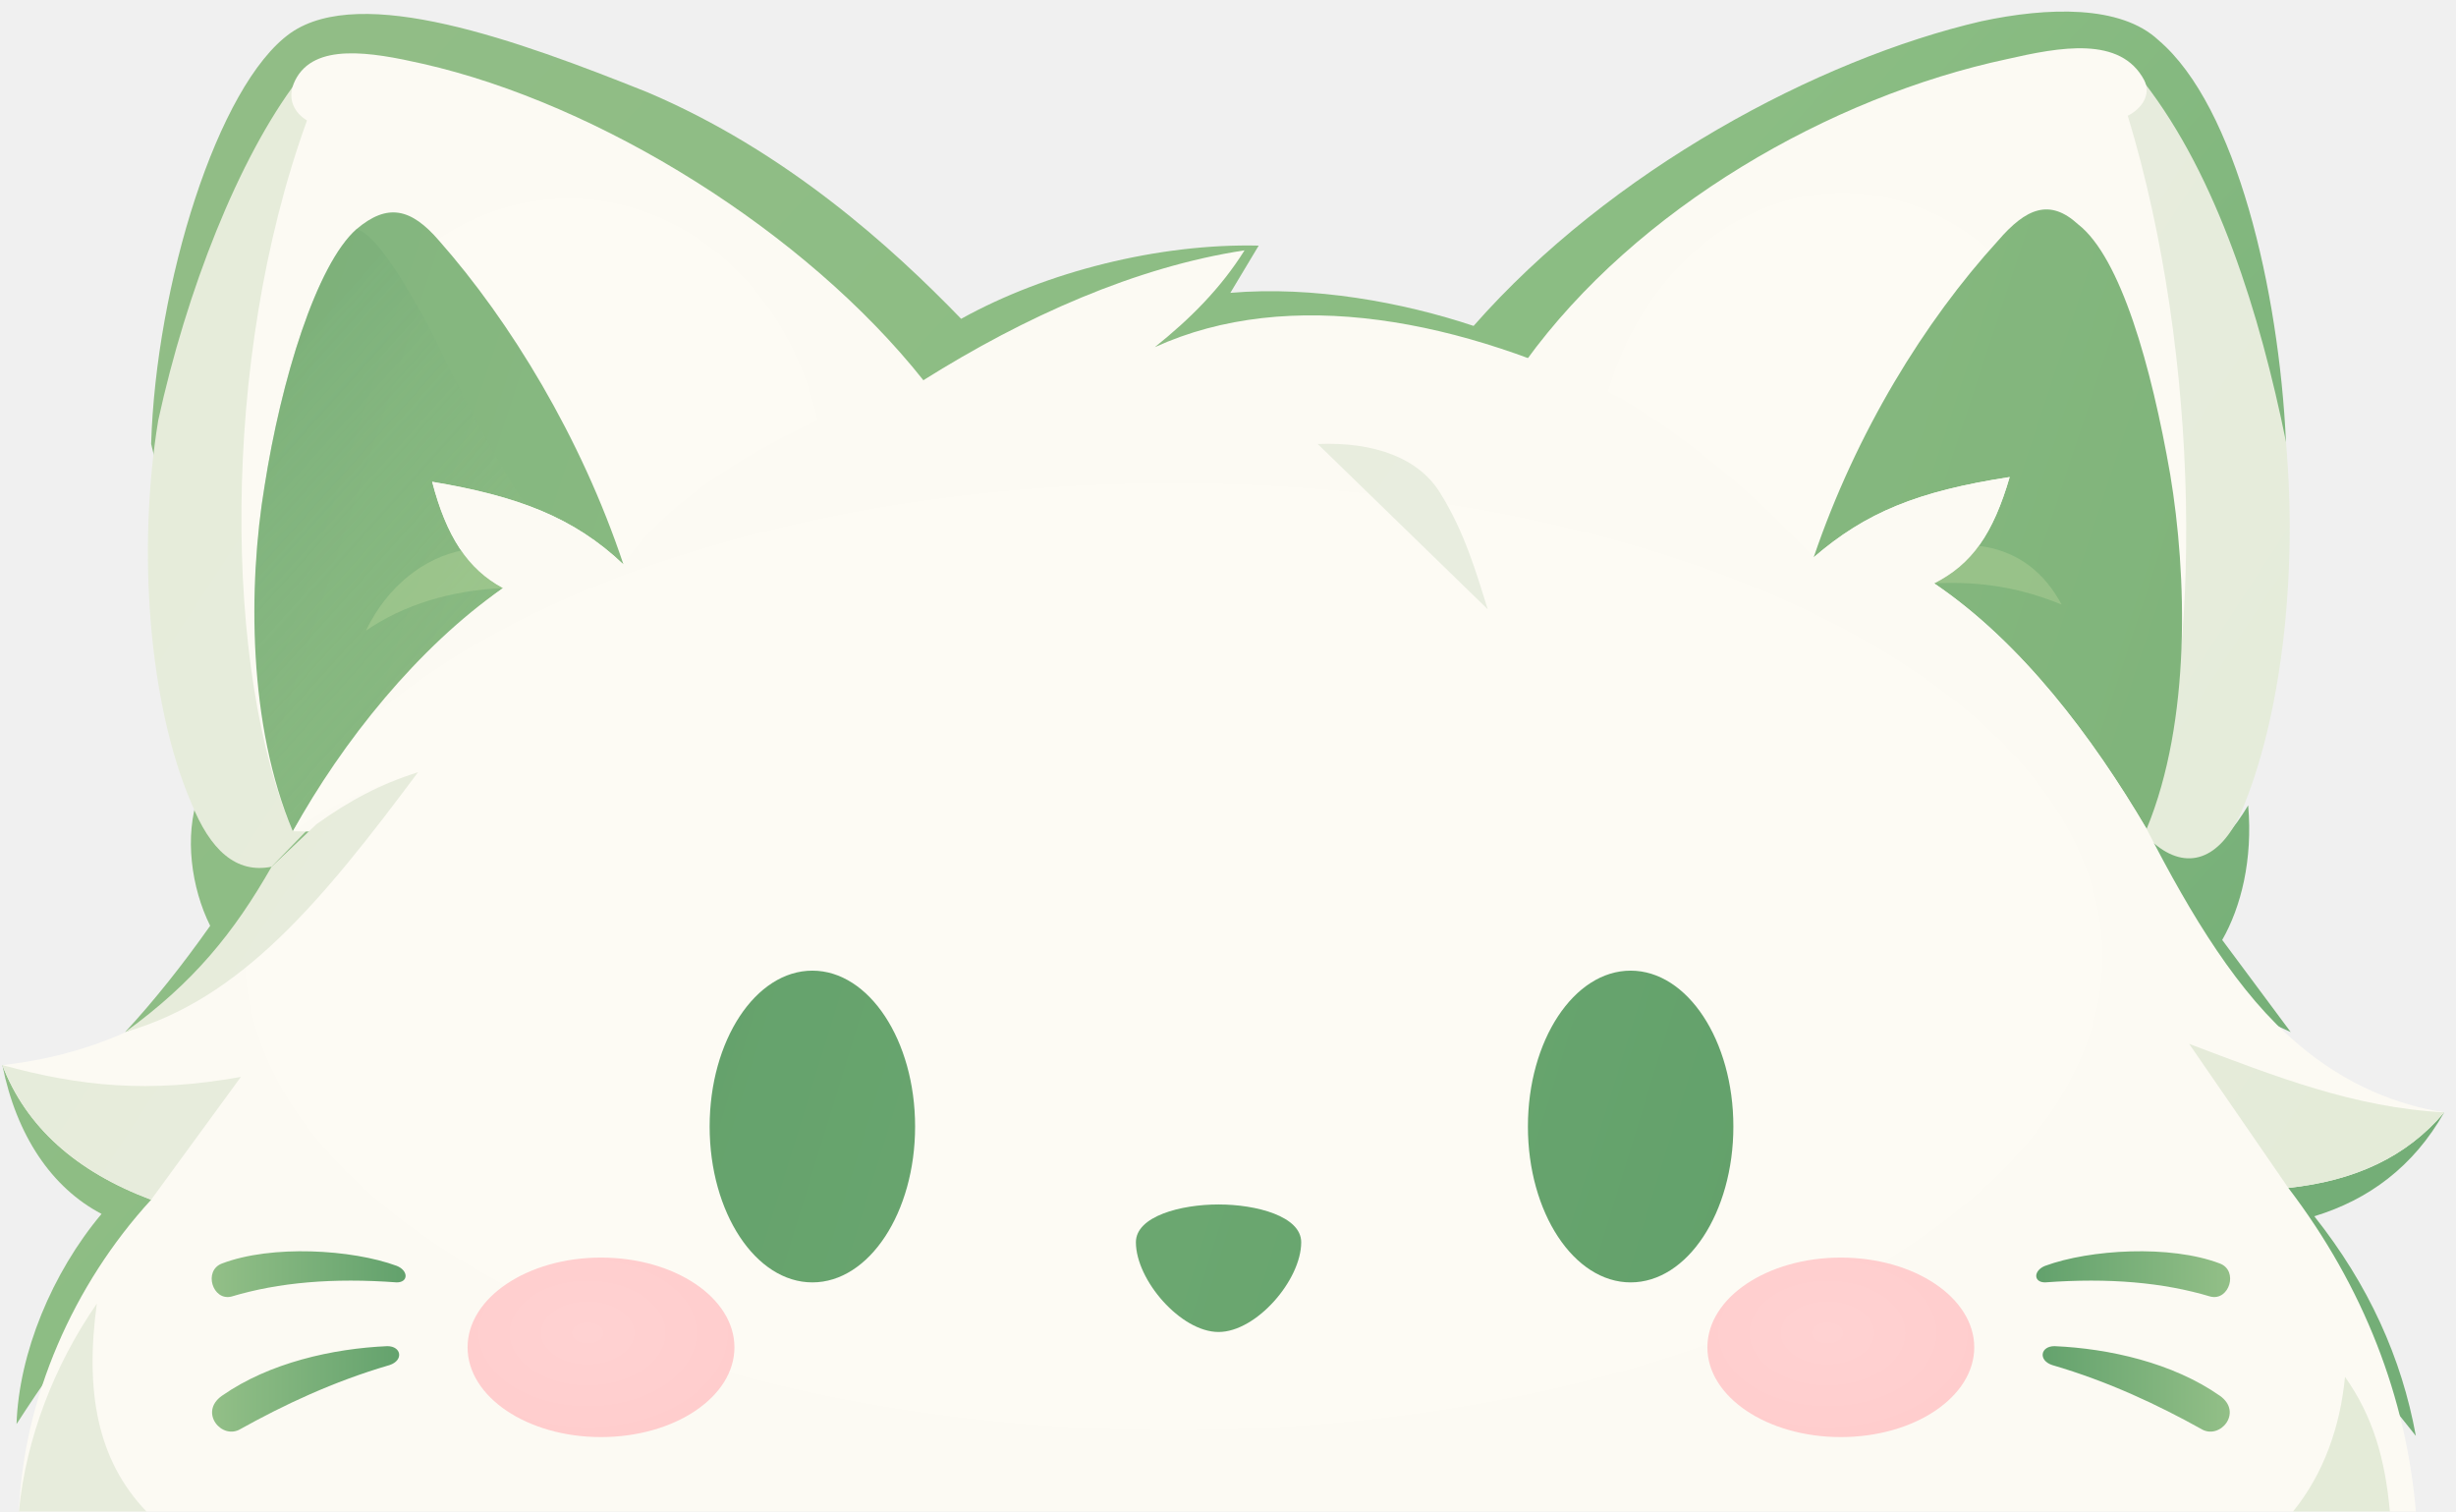
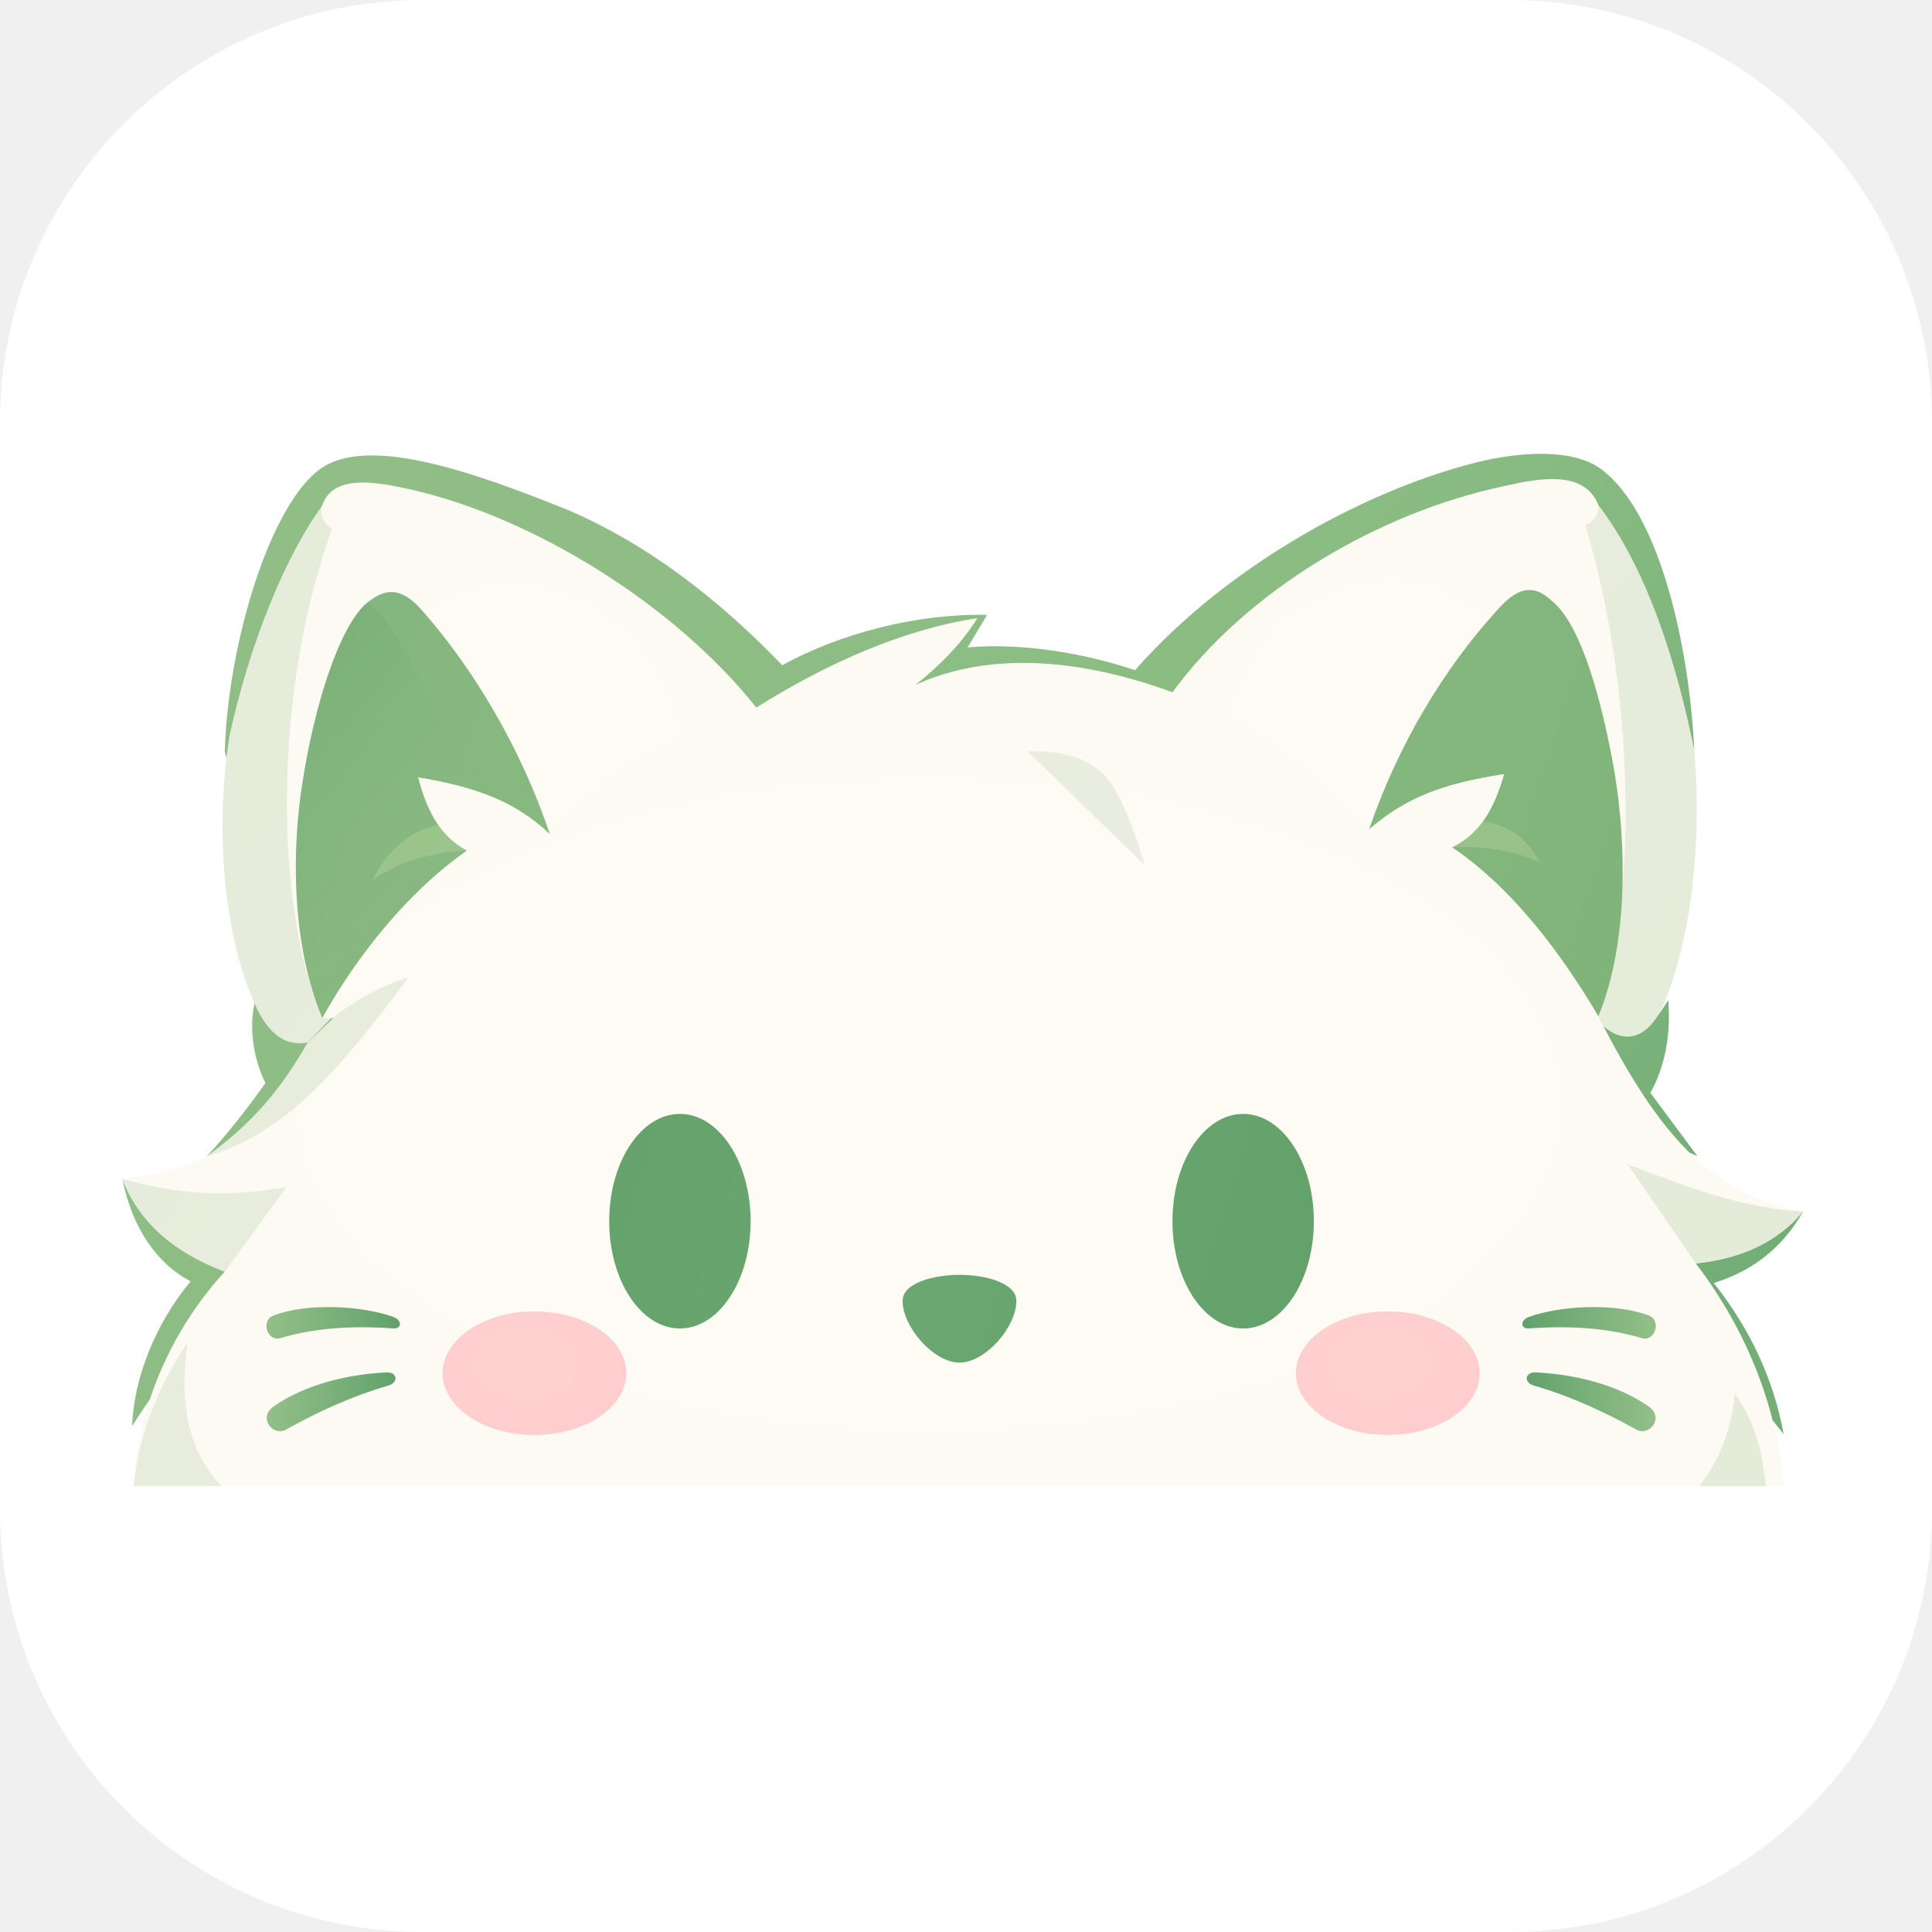
- <svg xmlns="http://www.w3.org/2000/svg" width="1040" height="640" viewBox="110 445 1040 640" role="img" aria-labelledby="title desc">
+ <svg xmlns="http://www.w3.org/2000/svg" width="1024" height="1024" viewBox="0 0 1024 1024" role="img" aria-label="Felis">
  <defs>
    <linearGradient id="rim" x1="250" y1="460" x2="940" y2="1090" gradientUnits="userSpaceOnUse">
      <stop stop-color="#91bd86" />
      <stop offset=".5" stop-color="#8bbd83" />
      <stop offset="1" stop-color="#74ae77" />
    </linearGradient>
    <linearGradient id="ear" x1="220" y1="540" x2="1010" y2="800" gradientUnits="userSpaceOnUse">
      <stop stop-color="#83b57e" />
      <stop offset=".48" stop-color="#8cbd83" />
      <stop offset="1" stop-color="#80b47b" />
    </linearGradient>
    <linearGradient id="earShade" x1="220" y1="610" x2="365" y2="740" gradientUnits="userSpaceOnUse">
      <stop stop-color="#71aa75" stop-opacity=".32" />
      <stop offset="1" stop-color="#a6cb91" stop-opacity="0" />
    </linearGradient>
    <linearGradient id="furShade" x1="220" y1="570" x2="1010" y2="1085" gradientUnits="userSpaceOnUse">
      <stop stop-color="#e6ecda" />
      <stop offset=".52" stop-color="#e8eddf" />
      <stop offset="1" stop-color="#e4ebd8" />
    </linearGradient>
    <radialGradient id="fur" cx=".48" cy=".56" r=".75">
      <stop stop-color="#fdfbf4" />
      <stop offset="1" stop-color="#fcfaf3" />
    </radialGradient>
    <linearGradient id="eye" x1="411" y1="860" x2="843" y2="993" gradientUnits="userSpaceOnUse">
      <stop stop-color="#65a26c" />
      <stop offset=".48" stop-color="#6ba770" />
      <stop offset="1" stop-color="#63a16b" />
    </linearGradient>
    <radialGradient id="cheek" cx=".45" cy=".42" r=".7">
      <stop stop-color="#ffd2d2" />
      <stop offset="1" stop-color="#ffcccc" />
    </radialGradient>
    <linearGradient id="whisker" x1="201" y1="1015" x2="282" y2="1015" gradientUnits="userSpaceOnUse">
      <stop stop-color="#92bf87" />
      <stop offset="1" stop-color="#62a16c" />
    </linearGradient>
  </defs>
-   <g id="felis">
-     <path fill="url(#rim)" d="M174 633C176 566 202 481 233 459C263 438 329 462 384 484C443 509 488 550 517 580C553 560 601 548 643 549L631 569C666 566 704 573 734 583C792 517 880 470 949 454C977 448 1008 447 1024 462C1057 490 1075 568 1078 632L1027 801L935 777L749 625L509 624L315 774L218 814Z" />
-     <path fill="url(#rim)" d="M194 782C188 799 191 821 199 837C187 854 175 869 163 882L220 866L265 800Z" />
-     <path fill="url(#rim)" d="M1020 800C1037 815 1050 806 1062 786C1064 809 1059 829 1051 843L1080 882L1034 861Z" />
-     <path fill="url(#furShade)" d="M236 479C211 512 189 568 177 623C168 678 173 743 191 785C199 805 210 815 225 812L258 778L386 651L285 518Z" />
-     <path fill="url(#furShade)" d="M1018 480C1049 520 1067 578 1078 632C1083 689 1076 749 1059 789C1050 809 1036 814 1022 802L974 752L884 647L968 522Z" />
-     <path fill="url(#fur)" d="M235 479C243 463 267 467 289 472C364 489 451 543 501 606L501 800L234 797C205 730 203 598 240 496C235 493 231 487 235 479Z" />
-     <path fill="url(#fur)" d="M1018 479C1008 460 982 465 960 470C885 486 803 533 756 598L756 800L1019 796C1043 725 1042 596 1011 494C1017 491 1021 485 1018 479Z" />
-     <path fill="url(#ear)" d="M234 797C215 752 215 693 222 651C229 606 244 557 261 542C274 531 284 533 296 547C326 581 356 630 374 684C353 664 329 655 293 649C299 672 308 686 323 694C289 719 257 759 234 797Z" />
-     <path fill="url(#earShade)" d="M261 542C269 544 282 565 294 588C309 620 325 649 338 666C322 658 308 653 293 649C299 672 308 686 323 694C287 720 257 759 234 797C216 752 215 693 222 651C229 606 244 557 261 542Z" />
-     <path fill="url(#ear)" d="M1019 796C1038 750 1036 688 1029 646C1021 600 1008 554 990 540C978 529 968 533 956 547C925 581 896 628 878 681C900 662 922 653 961 647C954 671 945 684 929 692C966 717 996 757 1019 796Z" />
-     <path fill="#a6cb91" opacity=".64" d="M265 712C274 693 290 681 306 678C311 685 316 690 323 694C301 695 281 701 265 712Z" />
-     <path fill="#a4c990" opacity=".64" d="M929 692C936 688 942 682 947 676C965 678 976 688 983 701C966 694 949 691 929 692Z" />
-     <path fill="url(#rim)" d="M111 896C117 926 132 948 153 959C132 984 118 1018 117 1048C139 1014 156 992 184 974L228 916Z" />
-     <path fill="url(#rim)" d="M1145 916C1132 939 1113 953 1090 960C1113 989 1127 1020 1133 1053C1106 1019 1087 996 1057 977L1017 914Z" />
-     <path fill="url(#fur)" d="M118 1085C120 1037 141 989 174 953C142 941 121 922 111 896C156 891 193 871 221 839C244 813 264 789 287 772C268 778 251 785 234 797C255 759 287 719 323 694C308 686 299 672 293 649C329 655 353 664 374 684C394 654 443 624 501 606C544 579 591 558 637 551C627 567 614 580 599 592C656 566 729 580 797 614C827 632 855 656 878 681C900 662 922 653 961 647C954 671 945 684 929 692C966 717 996 757 1019 796C1038 833 1058 866 1083 887C1104 905 1126 913 1145 916C1129 935 1107 945 1079 948C1111 990 1129 1037 1133 1085Z" />
-     <path fill="url(#furShade)" d="M668 633C692 632 711 639 720 654C730 670 735 687 740 703Z" />
-     <path fill="url(#furShade)" d="M111 896C144 905 173 908 212 901L174 953C142 941 121 922 111 896Z" />
-     <path fill="url(#furShade)" d="M163 882C192 861 209 840 225 812L244 794C258 784 271 777 287 772C246 827 212 868 163 882Z" />
-     <path fill="url(#furShade)" d="M1037 887C1074 901 1107 914 1145 916C1129 935 1107 945 1079 948Z" />
-     <path fill="url(#furShade)" d="M118 1085C121 1054 133 1023 151 997C146 1034 151 1063 172 1085Z" />
-     <path fill="url(#furShade)" d="M1081 1085C1094 1069 1101 1049 1103 1028C1115 1045 1120 1063 1122 1085Z" />
-     <ellipse fill="url(#eye)" cx="454" cy="922" rx="43.5" ry="66" />
-     <ellipse fill="url(#eye)" cx="800.5" cy="922" rx="43.5" ry="66" />
-     <path fill="url(#eye)" d="M591 971C591 960 610 955 626 955C642 955 661 960 661 971C661 987 642 1009 626 1009C610 1009 591 987 591 971Z" />
-     <ellipse fill="url(#cheek)" cx="364.5" cy="1015.5" rx="56.5" ry="38" />
-     <ellipse fill="url(#cheek)" cx="889.5" cy="1015.5" rx="56.5" ry="38" />
-     <path fill="url(#whisker)" d="M204 980C225 972 259 974 278 981C283 983 283 988 278 988C251 986 228 988 208 994C200 996 196 983 204 980Z" />
-     <path fill="url(#whisker)" d="M204 1036C224 1022 251 1016 274 1015C280 1015 281 1021 275 1023C251 1030 230 1040 212 1050C204 1055 194 1043 204 1036Z" />
-     <g transform="translate(1254 0) scale(-1 1)">
+   <rect width="1024" height="1024" rx="224" fill="#fff" />
+   <g transform="translate(64 236.3077) scale(0.8615385) translate(-110 -445)">
+     <g id="felis">
+       <path fill="url(#rim)" d="M174 633C176 566 202 481 233 459C263 438 329 462 384 484C443 509 488 550 517 580C553 560 601 548 643 549L631 569C666 566 704 573 734 583C792 517 880 470 949 454C977 448 1008 447 1024 462C1057 490 1075 568 1078 632L1027 801L935 777L749 625L509 624L315 774L218 814Z" />
+       <path fill="url(#rim)" d="M194 782C188 799 191 821 199 837C187 854 175 869 163 882L220 866L265 800Z" />
+       <path fill="url(#rim)" d="M1020 800C1037 815 1050 806 1062 786C1064 809 1059 829 1051 843L1080 882L1034 861Z" />
+       <path fill="url(#furShade)" d="M236 479C211 512 189 568 177 623C168 678 173 743 191 785C199 805 210 815 225 812L258 778L386 651L285 518Z" />
+       <path fill="url(#furShade)" d="M1018 480C1049 520 1067 578 1078 632C1083 689 1076 749 1059 789C1050 809 1036 814 1022 802L974 752L884 647L968 522Z" />
+       <path fill="url(#fur)" d="M235 479C243 463 267 467 289 472C364 489 451 543 501 606L501 800L234 797C205 730 203 598 240 496C235 493 231 487 235 479Z" />
+       <path fill="url(#fur)" d="M1018 479C1008 460 982 465 960 470C885 486 803 533 756 598L756 800L1019 796C1043 725 1042 596 1011 494C1017 491 1021 485 1018 479Z" />
+       <path fill="url(#ear)" d="M234 797C215 752 215 693 222 651C229 606 244 557 261 542C274 531 284 533 296 547C326 581 356 630 374 684C353 664 329 655 293 649C299 672 308 686 323 694C289 719 257 759 234 797Z" />
+       <path fill="url(#earShade)" d="M261 542C269 544 282 565 294 588C309 620 325 649 338 666C322 658 308 653 293 649C299 672 308 686 323 694C287 720 257 759 234 797C216 752 215 693 222 651C229 606 244 557 261 542Z" />
+       <path fill="url(#ear)" d="M1019 796C1038 750 1036 688 1029 646C1021 600 1008 554 990 540C978 529 968 533 956 547C925 581 896 628 878 681C900 662 922 653 961 647C954 671 945 684 929 692C966 717 996 757 1019 796Z" />
+       <path fill="#a6cb91" opacity=".64" d="M265 712C274 693 290 681 306 678C311 685 316 690 323 694C301 695 281 701 265 712Z" />
+       <path fill="#a4c990" opacity=".64" d="M929 692C936 688 942 682 947 676C965 678 976 688 983 701C966 694 949 691 929 692Z" />
+       <path fill="url(#rim)" d="M111 896C117 926 132 948 153 959C132 984 118 1018 117 1048C139 1014 156 992 184 974L228 916Z" />
+       <path fill="url(#rim)" d="M1145 916C1132 939 1113 953 1090 960C1113 989 1127 1020 1133 1053C1106 1019 1087 996 1057 977L1017 914Z" />
+       <path fill="url(#fur)" d="M118 1085C120 1037 141 989 174 953C142 941 121 922 111 896C156 891 193 871 221 839C244 813 264 789 287 772C268 778 251 785 234 797C255 759 287 719 323 694C308 686 299 672 293 649C329 655 353 664 374 684C394 654 443 624 501 606C544 579 591 558 637 551C627 567 614 580 599 592C656 566 729 580 797 614C827 632 855 656 878 681C900 662 922 653 961 647C954 671 945 684 929 692C966 717 996 757 1019 796C1038 833 1058 866 1083 887C1104 905 1126 913 1145 916C1129 935 1107 945 1079 948C1111 990 1129 1037 1133 1085Z" />
+       <path fill="url(#furShade)" d="M668 633C692 632 711 639 720 654C730 670 735 687 740 703Z" />
+       <path fill="url(#furShade)" d="M111 896C144 905 173 908 212 901L174 953C142 941 121 922 111 896Z" />
+       <path fill="url(#furShade)" d="M163 882C192 861 209 840 225 812L244 794C258 784 271 777 287 772C246 827 212 868 163 882Z" />
+       <path fill="url(#furShade)" d="M1037 887C1074 901 1107 914 1145 916C1129 935 1107 945 1079 948Z" />
+       <path fill="url(#furShade)" d="M118 1085C121 1054 133 1023 151 997C146 1034 151 1063 172 1085Z" />
+       <path fill="url(#furShade)" d="M1081 1085C1094 1069 1101 1049 1103 1028C1115 1045 1120 1063 1122 1085Z" />
+       <ellipse fill="url(#eye)" cx="454" cy="922" rx="43.5" ry="66" />
+       <ellipse fill="url(#eye)" cx="800.5" cy="922" rx="43.5" ry="66" />
+       <path fill="url(#eye)" d="M591 971C591 960 610 955 626 955C642 955 661 960 661 971C661 987 642 1009 626 1009C610 1009 591 987 591 971Z" />
+       <ellipse fill="url(#cheek)" cx="364.5" cy="1015.5" rx="56.5" ry="38" />
+       <ellipse fill="url(#cheek)" cx="889.5" cy="1015.5" rx="56.5" ry="38" />
      <path fill="url(#whisker)" d="M204 980C225 972 259 974 278 981C283 983 283 988 278 988C251 986 228 988 208 994C200 996 196 983 204 980Z" />
      <path fill="url(#whisker)" d="M204 1036C224 1022 251 1016 274 1015C280 1015 281 1021 275 1023C251 1030 230 1040 212 1050C204 1055 194 1043 204 1036Z" />
+       <g transform="translate(1254 0) scale(-1 1)">
+         <path fill="url(#whisker)" d="M204 980C225 972 259 974 278 981C283 983 283 988 278 988C251 986 228 988 208 994C200 996 196 983 204 980Z" />
+         <path fill="url(#whisker)" d="M204 1036C224 1022 251 1016 274 1015C280 1015 281 1021 275 1023C251 1030 230 1040 212 1050C204 1055 194 1043 204 1036Z" />
+       </g>
    </g>
  </g>
</svg>
